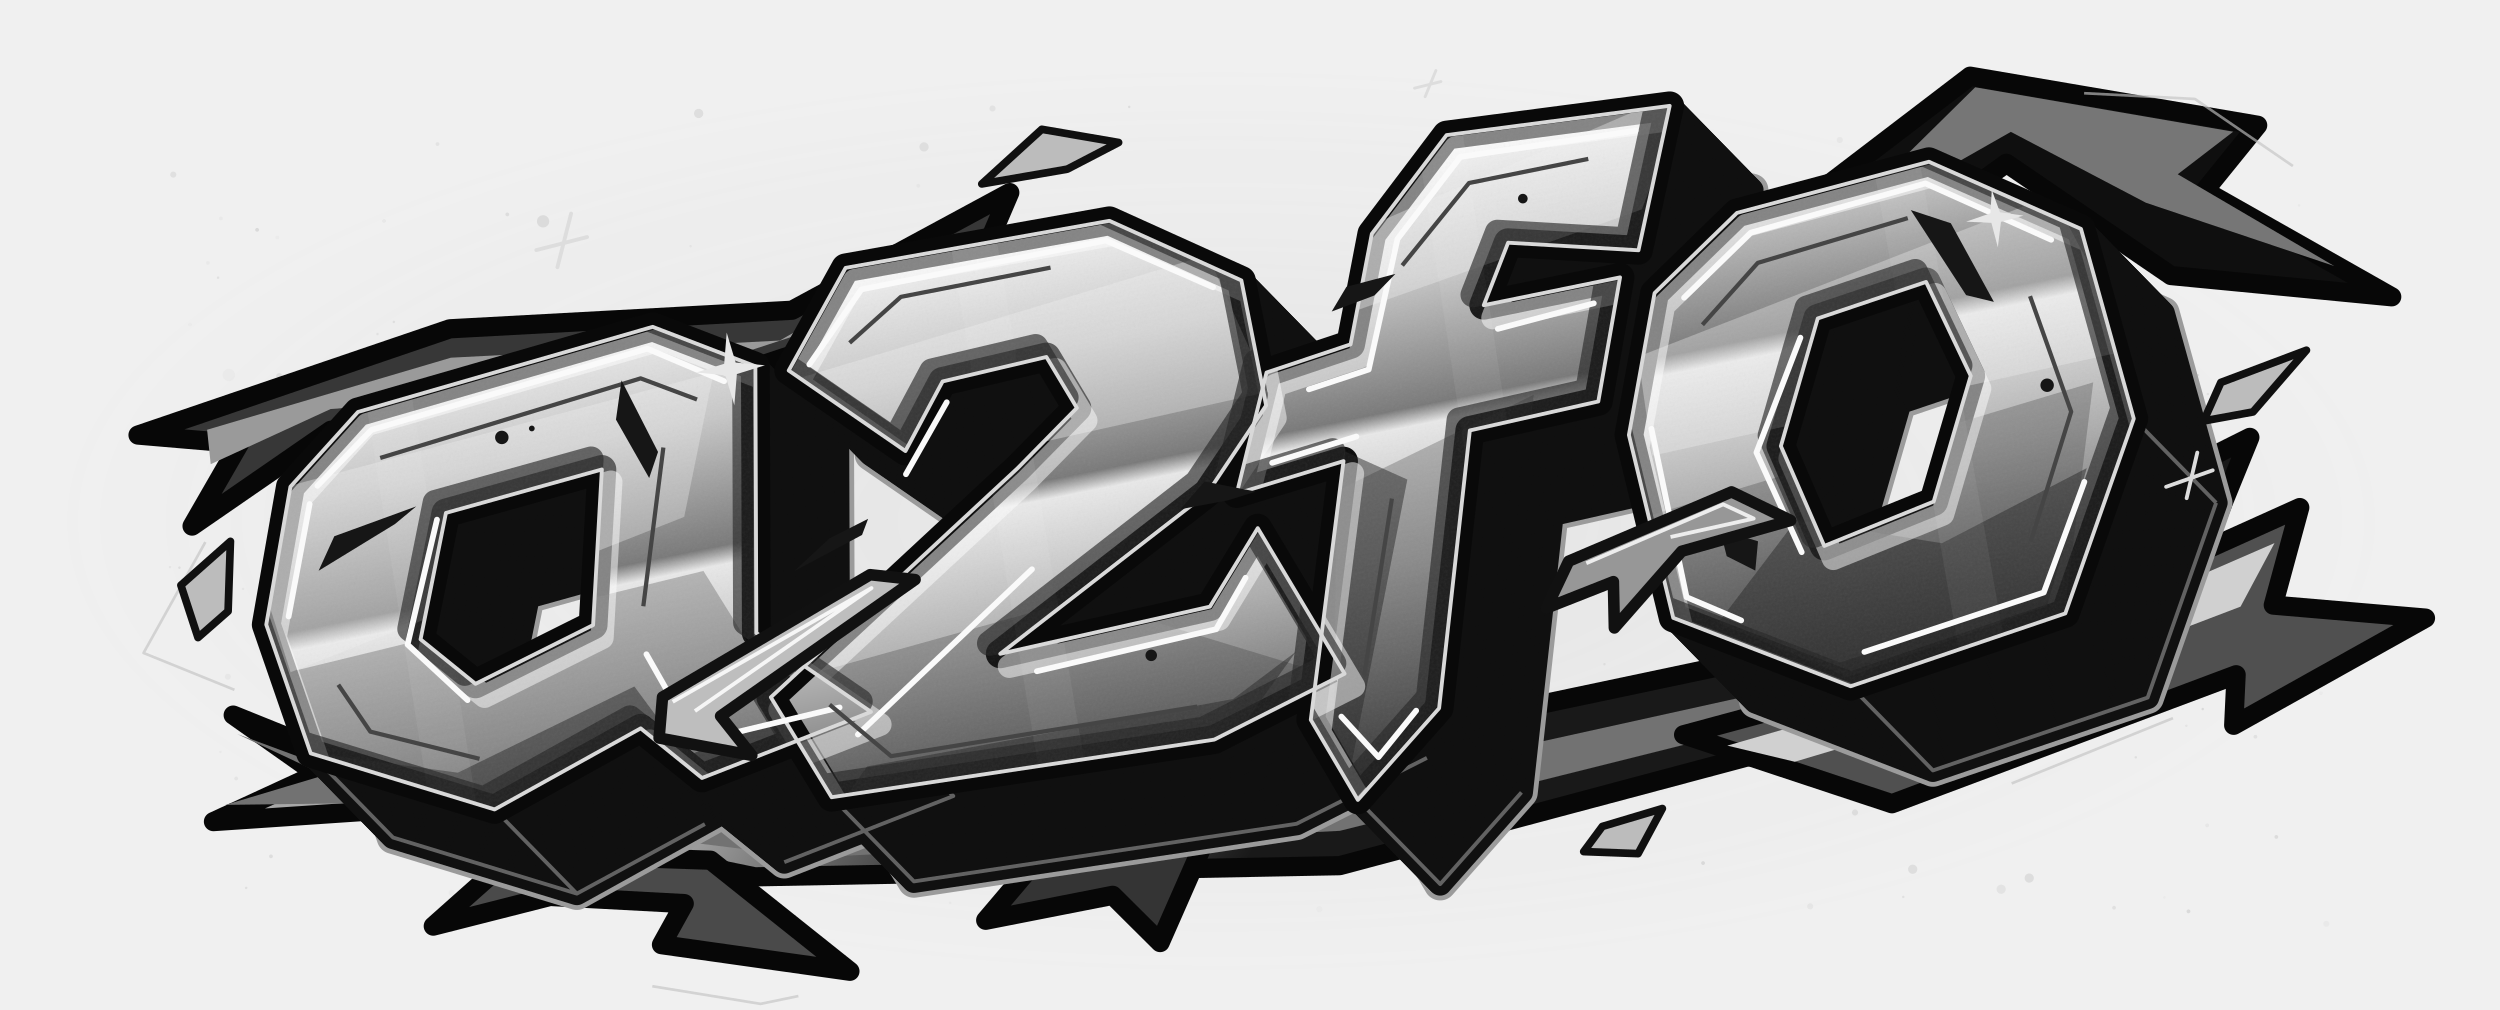
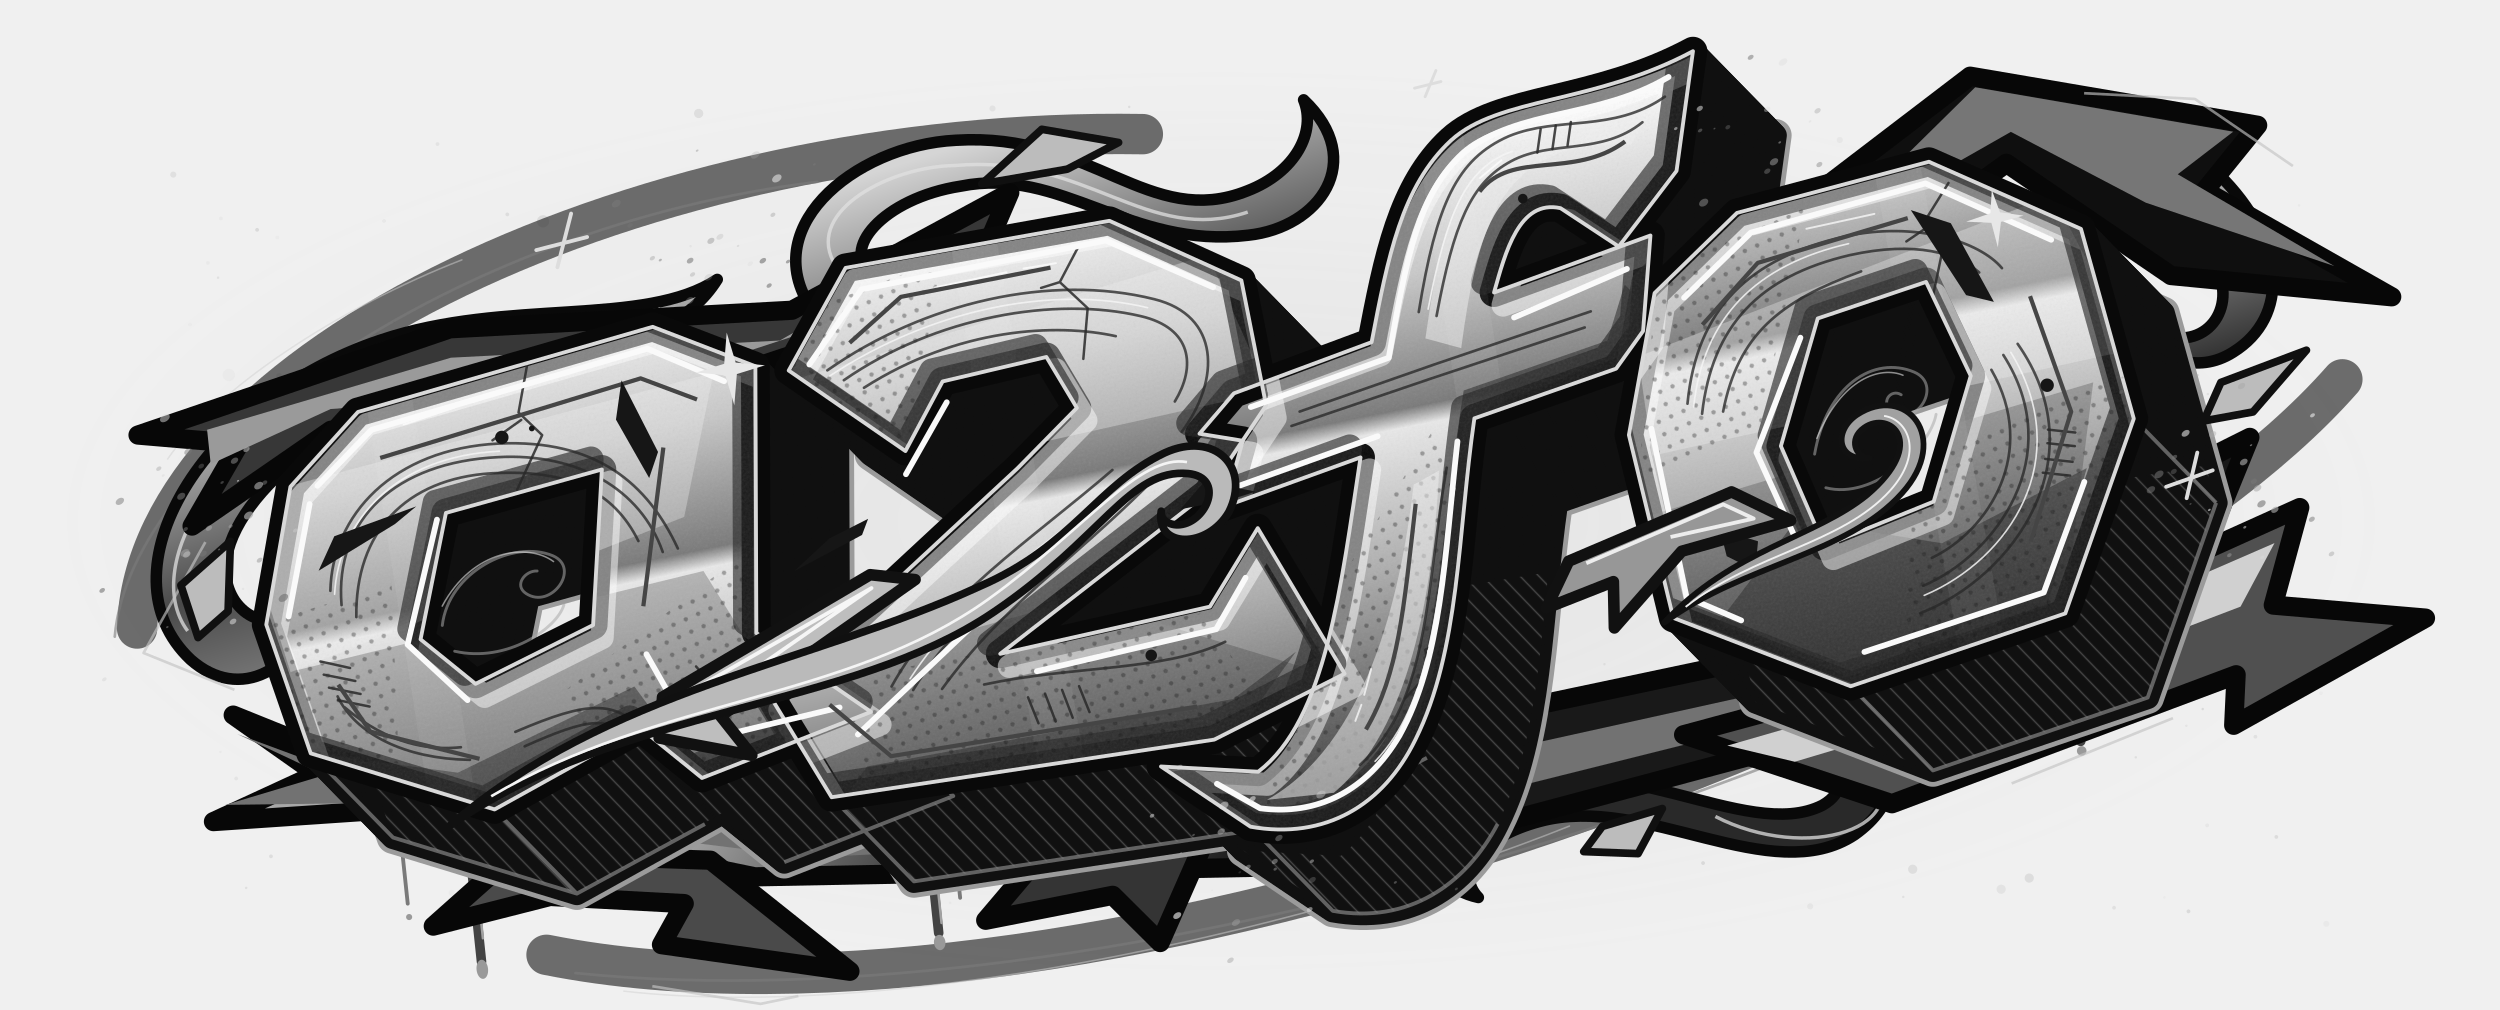
<svg xmlns="http://www.w3.org/2000/svg" viewBox="50 125 1300 525" fill="none" role="img" aria-labelledby="title description">
  <defs>
    <linearGradient id="silver" x1="650" y1="220" x2="680" y2="540" gradientUnits="userSpaceOnUse">
      <stop stop-color="#fafafa" />
      <stop offset=".22" stop-color="#c8c8c8" />
      <stop offset=".43" stop-color="#797979" />
      <stop offset=".46" stop-color="#e8e8e8" />
      <stop offset=".68" stop-color="#adadad" />
      <stop offset="1" stop-color="#414141" />
    </linearGradient>
    <linearGradient id="depth" x1="300" y1="310" x2="700" y2="590" gradientUnits="userSpaceOnUse">
      <stop stop-color="#626262" />
      <stop offset=".48" stop-color="#292929" />
      <stop offset="1" stop-color="#0f0f0f" />
    </linearGradient>
    <linearGradient id="blade" x1="440" y1="460" x2="640" y2="620" gradientUnits="userSpaceOnUse">
      <stop stop-color="#a7a7a7" />
      <stop offset=".4" stop-color="#474747" />
      <stop offset=".43" stop-color="#8b8b8b" />
      <stop offset="1" stop-color="#191919" />
    </linearGradient>
    <radialGradient id="mist">
      <stop stop-color="#999" stop-opacity=".14" />
      <stop offset="1" stop-color="#999" stop-opacity="0" />
    </radialGradient>
    <filter id="grain" x="0" y="0" width="100%" height="100%">
      <feTurbulence type="fractalNoise" baseFrequency=".75" numOctaves="3" stitchTiles="stitch" />
      <feColorMatrix type="saturate" values="0" />
    </filter>
    <path id="a" fill-rule="evenodd" clip-rule="evenodd" d="M244 291 401 263 452 289 438 427 493 474 402 499 373 470 293 504 201 465 185 396 205 326Z M284 348 264 412 290 438 354 414 367 334Z" />
    <path id="two" fill-rule="evenodd" clip-rule="evenodd" d="M469 293 504 243 643 233 708 271 714 337 679 379 563 451 674 438 703 400 740 480 669 507 468 516 442 461 582 356 616 328 603 300 548 307 525 341Z" />
-     <path id="f" fill-rule="evenodd" clip-rule="evenodd" d="M720 502 751 370 694 381 716 320 761 310 778 254 822 207 939 204 915 277 848 266 832 297 904 290 886 353 818 361 787 503 740 546Z" />
+     <path id="f" fill-rule="evenodd" clip-rule="evenodd" d="M698 329 772 310C785 267 796 231 824 210 851 190 900 199 954 177L939 238 905 274 877 251C856 244 846 271 838 291L922 270 913 319 897 337 821 355C806 414 801 474 773 518 753 550 721 565 683 554L640 518 690 526C728 503 743 434 760 369L687 387 700 354 678 348Z" />
    <path id="zero" fill-rule="evenodd" clip-rule="evenodd" d="M968 263 1070 247 1145 290 1162 391 1116 488 1001 514 913 469 900 372 921 300Z M1004 322 978 386 995 440 1054 423 1080 360 1062 309Z" />
    <g id="word">
      <use href="#a" />
      <use href="#two" />
      <use href="#f" />
      <use href="#zero" />
    </g>
    <clipPath id="faces">
      <use href="#a" />
      <use href="#two" />
      <use href="#f" />
      <use href="#zero" />
    </clipPath>
+     <clipPath id="side-faces">
+       <use href="#a" transform="translate(38 48)" />
+       <use href="#two" transform="translate(38 48)" />
+       <use href="#f" transform="translate(38 48)" />
+       <use href="#zero" transform="translate(38 48)" />
+     </clipPath>
+     <pattern id="halftone" width="7" height="7" patternUnits="userSpaceOnUse" patternTransform="rotate(-18)">
+       <circle cx="2" cy="2" r="1.15" fill="#111" />
+     </pattern>
+     <pattern id="hatching" width="7" height="7" patternUnits="userSpaceOnUse" patternTransform="rotate(-38)">
+       <path d="M3.5 0V7" stroke="#bdbdbd" stroke-width=".8" />
+     </pattern>
+     <linearGradient id="ink-ribbon" x1="300" y1="240" x2="360" y2="540" gradientUnits="userSpaceOnUse">
+       <stop stop-color="#d5d5d5" />
+       <stop offset=".35" stop-color="#4a4a4a" />
+       <stop offset=".7" stop-color="#aaa" />
+       <stop offset="1" stop-color="#292929" />
+     </linearGradient>
  </defs>
  <ellipse cx="685" cy="396" rx="607" ry="238" fill="url(#mist)" />
  <g fill="#bdbdbd">
    <circle cx="164.6" cy="516.0" r="0.65" opacity="0.13" />
    <circle cx="169.0" cy="320.0" r="3.2" opacity="0.11" />
    <circle cx="1007.0" cy="234.8" r="0.65" opacity="0.25" />
    <circle cx="274.2" cy="575.1" r="0.65" opacity="0.15" />
    <circle cx="254.8" cy="292.4" r="0.65" opacity="0.33" />
    <circle cx="413.3" cy="184.0" r="2.4" opacity="0.37" />
    <circle cx="1193.5" cy="402.1" r="1" opacity="0.34" />
    <circle cx="1149.3" cy="597.0" r="1" opacity="0.30" />
    <circle cx="1039.3" cy="498.2" r="1" opacity="0.11" />
    <circle cx="903.5" cy="263.9" r="1.6" opacity="0.16" />
    <circle cx="277.5" cy="199.9" r="1" opacity="0.25" />
    <circle cx="1256.9" cy="485.5" r="1" opacity="0.10" />
    <circle cx="703.5" cy="576.4" r="1.6" opacity="0.37" />
    <circle cx="772.7" cy="544.0" r="2.4" opacity="0.43" />
    <circle cx="178.0" cy="586.7" r="0.65" opacity="0.33" />
    <circle cx="183.7" cy="244.5" r="1" opacity="0.43" />
    <circle cx="1233.7" cy="560.2" r="1" opacity="0.39" />
    <circle cx="395.6" cy="500.6" r="0.65" opacity="0.31" />
    <circle cx="935.6" cy="573.8" r="1" opacity="0.42" />
    <circle cx="962.0" cy="518.7" r="1" opacity="0.15" />
    <circle cx="899.1" cy="196.4" r="1.6" opacity="0.34" />
    <circle cx="1202.6" cy="232.3" r="1" opacity="0.29" />
    <circle cx="1014.1" cy="227.8" r="0.65" opacity="0.19" />
    <circle cx="961.6" cy="215.8" r="1" opacity="0.42" />
    <circle cx="143.3" cy="420.2" r="0.65" opacity="0.34" />
    <circle cx="324.4" cy="545.2" r="1.6" opacity="0.22" />
    <circle cx="254.3" cy="472.7" r="1" opacity="0.44" />
    <circle cx="1210.0" cy="362.3" r="3.2" opacity="0.43" />
    <circle cx="811.7" cy="503.4" r="0.65" opacity="0.37" />
    <circle cx="416.8" cy="481.8" r="1" opacity="0.22" />
    <circle cx="294.0" cy="483.6" r="1" opacity="0.28" />
    <circle cx="705.7" cy="529.2" r="1.6" opacity="0.24" />
    <circle cx="1006.7" cy="197.8" r="1.6" opacity="0.18" />
    <circle cx="1175.5" cy="591.7" r="0.65" opacity="0.11" />
    <circle cx="1197.7" cy="554.2" r="1" opacity="0.19" />
    <circle cx="307.1" cy="541.2" r="0.65" opacity="0.24" />
    <circle cx="1160.6" cy="518.8" r="0.65" opacity="0.33" />
    <circle cx="517.7" cy="577.3" r="1" opacity="0.39" />
    <circle cx="280.2" cy="471.4" r="1" opacity="0.32" />
    <circle cx="960.6" cy="508.3" r="0.65" opacity="0.40" />
    <circle cx="148.8" cy="293.8" r="1" opacity="0.10" />
    <circle cx="1057.6" cy="252.1" r="1" opacity="0.17" />
    <circle cx="527.5" cy="221.6" r="1" opacity="0.13" />
    <circle cx="294.8" cy="534.0" r="1" opacity="0.16" />
    <circle cx="825.8" cy="502.0" r="1.6" opacity="0.25" />
    <circle cx="190.9" cy="570.3" r="1" opacity="0.36" />
    <circle cx="254.7" cy="544.8" r="1.6" opacity="0.28" />
    <circle cx="409.1" cy="253.0" r="0.65" opacity="0.19" />
    <circle cx="1186.9" cy="502.4" r="0.65" opacity="0.23" />
    <circle cx="1065.5" cy="471.8" r="1.6" opacity="0.24" />
    <circle cx="759.0" cy="543.0" r="0.65" opacity="0.37" />
    <circle cx="928.1" cy="222.3" r="1" opacity="0.24" />
    <circle cx="1210.1" cy="373.9" r="0.65" opacity="0.41" />
    <circle cx="1259.7" cy="605.4" r="1.6" opacity="0.14" />
    <circle cx="1142.4" cy="472.1" r="1.6" opacity="0.40" />
    <circle cx="543.2" cy="561.5" r="1.6" opacity="0.21" />
    <circle cx="250.4" cy="381.1" r="1.6" opacity="0.21" />
    <circle cx="138.4" cy="419.9" r="0.65" opacity="0.21" />
    <circle cx="237.6" cy="363.8" r="1" opacity="0.25" />
    <circle cx="897.0" cy="510.7" r="1.6" opacity="0.36" />
    <circle cx="310.4" cy="567.6" r="0.65" opacity="0.10" />
    <circle cx="224.3" cy="395.9" r="0.65" opacity="0.16" />
    <circle cx="176.4" cy="431.2" r="0.65" opacity="0.19" />
    <circle cx="828.6" cy="212.0" r="1" opacity="0.37" />
    <circle cx="544.1" cy="594.5" r="0.65" opacity="0.13" />
    <circle cx="310.3" cy="535.5" r="1" opacity="0.21" />
    <circle cx="415.3" cy="600.5" r="0.65" opacity="0.39" />
    <circle cx="393.5" cy="480.4" r="1.6" opacity="0.22" />
    <circle cx="671.0" cy="528.9" r="0.65" opacity="0.17" />
    <circle cx="566.1" cy="181.4" r="1.6" opacity="0.25" />
    <circle cx="880.8" cy="514.2" r="0.65" opacity="0.28" />
    <circle cx="1192.9" cy="320.1" r="0.65" opacity="0.35" />
    <circle cx="1222.8" cy="508.1" r="1" opacity="0.29" />
    <circle cx="1162.9" cy="469.7" r="1.6" opacity="0.34" />
    <circle cx="185.4" cy="536.6" r="0.65" opacity="0.42" />
    <circle cx="164.9" cy="238.6" r="1" opacity="0.14" />
    <circle cx="1090.6" cy="587.4" r="2.4" opacity="0.25" />
    <circle cx="524.2" cy="260.9" r="1.6" opacity="0.14" />
    <circle cx="569.8" cy="547.5" r="1" opacity="0.27" />
    <circle cx="991.3" cy="596.3" r="1.6" opacity="0.20" />
    <circle cx="672.6" cy="478.4" r="2.4" opacity="0.41" />
    <circle cx="1183.3" cy="326.5" r="1.6" opacity="0.25" />
    <circle cx="742.9" cy="500.5" r="1" opacity="0.16" />
    <circle cx="1033.5" cy="191.1" r="1" opacity="0.35" />
    <circle cx="332.4" cy="240.1" r="3.2" opacity="0.39" />
    <circle cx="140.1" cy="215.8" r="1.6" opacity="0.32" />
    <circle cx="884.3" cy="470.4" r="0.65" opacity="0.29" />
    <circle cx="399.2" cy="583.6" r="1" opacity="0.15" />
    <circle cx="1198.1" cy="329.9" r="0.65" opacity="0.29" />
    <circle cx="1105.2" cy="581.6" r="2.4" opacity="0.36" />
    <circle cx="551.1" cy="250.1" r="1.6" opacity="0.13" />
    <circle cx="158.1" cy="261.7" r="1" opacity="0.13" />
    <circle cx="1206.5" cy="207.5" r="0.65" opacity="0.28" />
    <circle cx="1180.8" cy="322.8" r="1" opacity="0.38" />
    <circle cx="637.2" cy="180.6" r="0.65" opacity="0.36" />
    <circle cx="195.2" cy="320.6" r="1.6" opacity="0.33" />
    <circle cx="224.2" cy="471.5" r="1" opacity="0.21" />
    <circle cx="955.2" cy="224.7" r="1.6" opacity="0.16" />
    <circle cx="391.1" cy="504.5" r="0.65" opacity="0.39" />
    <circle cx="1013.4" cy="211.0" r="2.4" opacity="0.37" />
    <circle cx="1188.0" cy="598.9" r="1" opacity="0.44" />
    <circle cx="912.8" cy="547.9" r="0.65" opacity="0.39" />
    <circle cx="939.9" cy="228.0" r="1.6" opacity="0.36" />
    <circle cx="1107.0" cy="243.3" r="1.6" opacity="0.37" />
    <circle cx="339.9" cy="477.7" r="1.6" opacity="0.29" />
    <circle cx="162.8" cy="417.0" r="0.65" opacity="0.37" />
    <circle cx="686.3" cy="484.1" r="1" opacity="0.27" />
    <circle cx="941.6" cy="522.0" r="1" opacity="0.24" />
    <circle cx="1168.3" cy="309.9" r="1" opacity="0.42" />
    <circle cx="1133.2" cy="361.9" r="1.6" opacity="0.18" />
    <circle cx="983.9" cy="236.9" r="0.65" opacity="0.41" />
    <circle cx="190.3" cy="394.9" r="0.65" opacity="0.19" />
    <circle cx="1044.6" cy="577.0" r="2.4" opacity="0.35" />
    <circle cx="831.1" cy="201.2" r="1" opacity="0.40" />
    <circle cx="249.7" cy="239.9" r="1" opacity="0.17" />
    <circle cx="284.9" cy="589.3" r="1.6" opacity="0.12" />
    <circle cx="1130.8" cy="377.6" r="0.65" opacity="0.21" />
    <circle cx="313.8" cy="236.5" r="1" opacity="0.36" />
    <circle cx="1203.1" cy="263.7" r="1" opacity="0.27" />
    <circle cx="646.6" cy="248.0" r="0.65" opacity="0.40" />
    <circle cx="736.1" cy="597.8" r="1.6" opacity="0.10" />
    <circle cx="1014.6" cy="547.5" r="1.6" opacity="0.35" />
    <circle cx="194.2" cy="248.5" r="1" opacity="0.11" />
    <circle cx="601.5" cy="529.2" r="1" opacity="0.38" />
    <circle cx="1060.6" cy="497.1" r="1" opacity="0.18" />
    <circle cx="168.5" cy="476.9" r="1.6" opacity="0.15" />
    <circle cx="163.4" cy="269.4" r="0.65" opacity="0.32" />
    <circle cx="246.3" cy="298.7" r="0.65" opacity="0.27" />
    <circle cx="181.3" cy="505.1" r="1.6" opacity="0.31" />
    <circle cx="1195.4" cy="493.7" r="0.65" opacity="0.44" />
    <circle cx="1245.5" cy="231.8" r="0.65" opacity="0.14" />
    <circle cx="172.8" cy="529.8" r="1" opacity="0.23" />
    <circle cx="506.7" cy="579.0" r="1" opacity="0.22" />
    <circle cx="589.4" cy="242.0" r="1" opacity="0.14" />
    <circle cx="786.2" cy="526.3" r="0.65" opacity="0.10" />
    <circle cx="336.9" cy="539.3" r="1.6" opacity="0.33" />
    <circle cx="1039.7" cy="591.4" r="0.65" opacity="0.30" />
    <circle cx="766.9" cy="497.2" r="1" opacity="0.32" />
    <circle cx="376.9" cy="478.1" r="1" opacity="0.13" />
    <circle cx="825.8" cy="198.9" r="1" opacity="0.38" />
    <circle cx="1160.2" cy="401.0" r="1.6" opacity="0.31" />
    <circle cx="530.5" cy="201.4" r="2.4" opacity="0.32" />
  </g>
  <g transform="rotate(-6 700 390)" stroke-linejoin="round">
+     <g stroke-linecap="round">
+       <path d="M118 391C137 252 410 159 665 190M312 582C585 667 1113 529 1272 382" stroke="#252525" stroke-width="21" opacity=".65" />
+       <path d="M106 394C124 300 303 200 494 197M326 593C602 651 1021 558 1180 463" stroke="#7b7b7b" stroke-width="1.4" opacity=".6" />
+       <path d="M143 305C172 271 240 236 306 218M350 605C495 637 718 608 848 571" stroke="#d0d0d0" stroke-width=".8" opacity=".5" />
+       <path d="M278 503V582M290 534V556M516 523V592M1117 474V555" stroke="#434343" stroke-width="5" />
+       <path d="M280 534V570M518 551V587M1119 519V549" stroke="#a1a1a1" stroke-width="1.3" />
+       <path d="M243 508V548M529 552V575M1131 508V533" stroke="#7a7a7a" stroke-width="2" />
+     </g>
+     <g fill="#999">
+       <ellipse cx="278" cy="586" rx="3" ry="5" />
+       <ellipse cx="516" cy="597" rx="3" ry="4" />
+       <circle cx="1117" cy="560" r="2.5" />
+       <circle cx="243" cy="555" r="1.6" />
+     </g>
+     <g fill="url(#ink-ribbon)" stroke="#090909" stroke-width="6">
+       <path d="M144 410C101 360 164 276 260 255 327 240 397 263 437 242 405 283 338 266 276 283 205 302 153 349 170 382 180 400 201 396 214 385 199 422 167 435 144 410Z" />
+       <path d="M487 267C456 219 515 180 568 183 639 186 663 240 716 225 742 218 755 198 750 181 780 216 751 248 714 248 652 249 621 202 568 207 527 209 501 234 518 248Z" />
+       <path d="M1049 253C1076 205 1173 213 1219 269 1251 308 1248 347 1217 362 1197 372 1177 361 1174 345 1199 363 1220 343 1214 321 1203 275 1119 220 1082 256Z" />
+       <path d="M925 499C1011 509 1043 564 995 591 949 615 889 558 833 567 801 572 786 589 797 603 767 593 777 563 812 551 875 528 938 590 980 574 1005 563 978 536 941 539Z" />
+     </g>
+     <g stroke="#e0e0e0" stroke-width="1.8" opacity=".75">
+       <path d="M144 395C122 358 174 289 259 271 329 255 365 274 406 254M498 239C487 211 533 193 566 196 635 197 661 248 715 236M1082 235C1142 219 1211 277 1226 319M1007 552C1030 592 968 603 924 574" />
+     </g>
    <g stroke="#070707" stroke-width="10">
      <path d="M129 291 296 253 474 262 593 213 564 265 394 302 229 299 152 341 181 301Z" fill="#373737" />
      <path d="m165 292 130-24 171 9 91-40-30 27-135 29-162-5-65 22Z" fill="#9a9a9a" stroke="none" />
      <path d="m991 269 105-64 146 41-31 31 91 65-113-23-79-67-87 50Z" fill="url(#depth)" />
      <path d="m1098 211 131 37-31 19 76 56-94-43-66-44-105 46Z" fill="#767676" stroke="none" />
      <path d="m163 441 81 43 203 38 253-1 299-31 222-83-30 56-127 63-337 53-303-26-170-54-107-4 56-19Z" fill="url(#blade)" />
      <path d="m164 451 85 42 211 42 270 3 336-38 116-57-99 68-354 50-275-15-224-52-76-7 53-10Z" fill="#727272" stroke="none" />
      <path d="m301 528 101 14 66 65-96-24 14-20-69-11-62 9Z" fill="#4a4a4a" />
      <path d="m912 530 149-24 182-60-19 49 78 15-105 45 4-26-185 48Z" fill="#505050" />
      <path d="m934 538 129-23 165-52-21 31-143 38-96 18Z" fill="#d0d0d0" stroke="none" />
      <path d="m585 546 73 14-28 49-22-27-67 6Z" fill="#343434" />
    </g>
    <g stroke="#c3c3c3" stroke-width="1.4" opacity=".65">
      <path d="m158 350-38 54 45 24M1154 220l57 9 47 40M365 604l55 15 20-2M1079 573l87-25" />
    </g>
    <use href="#word" transform="translate(38 48)" fill="#0c0c0c" stroke="#9b9b9b" stroke-width="17" />
    <use href="#word" transform="translate(38.0 48)" fill="url(#depth)" stroke="#101010" stroke-width="12" />
    <use href="#word" transform="translate(37.21 47)" fill="url(#depth)" stroke="#101010" stroke-width="12" />
    <use href="#word" transform="translate(36.42 46)" fill="url(#depth)" stroke="#101010" stroke-width="12" />
    <use href="#word" transform="translate(35.62 45)" fill="url(#depth)" stroke="#101010" stroke-width="12" />
    <use href="#word" transform="translate(34.83 44)" fill="url(#depth)" stroke="#101010" stroke-width="12" />
    <use href="#word" transform="translate(34.04 43)" fill="url(#depth)" stroke="#101010" stroke-width="12" />
    <use href="#word" transform="translate(33.25 42)" fill="url(#depth)" stroke="#101010" stroke-width="12" />
    <use href="#word" transform="translate(32.46 41)" fill="url(#depth)" stroke="#101010" stroke-width="12" />
    <use href="#word" transform="translate(31.67 40)" fill="url(#depth)" stroke="#101010" stroke-width="12" />
    <use href="#word" transform="translate(30.88 39)" fill="url(#depth)" stroke="#101010" stroke-width="12" />
    <use href="#word" transform="translate(30.08 38)" fill="url(#depth)" stroke="#101010" stroke-width="12" />
    <use href="#word" transform="translate(29.29 37)" fill="url(#depth)" stroke="#101010" stroke-width="12" />
    <use href="#word" transform="translate(28.5 36)" fill="url(#depth)" stroke="#101010" stroke-width="12" />
    <use href="#word" transform="translate(27.71 35)" fill="url(#depth)" stroke="#101010" stroke-width="12" />
    <use href="#word" transform="translate(26.92 34)" fill="url(#depth)" stroke="#101010" stroke-width="12" />
    <use href="#word" transform="translate(26.12 33)" fill="url(#depth)" stroke="#101010" stroke-width="12" />
    <use href="#word" transform="translate(25.33 32)" fill="url(#depth)" stroke="#101010" stroke-width="12" />
    <use href="#word" transform="translate(24.54 31)" fill="url(#depth)" stroke="#101010" stroke-width="12" />
    <use href="#word" transform="translate(23.75 30)" fill="url(#depth)" stroke="#101010" stroke-width="12" />
    <use href="#word" transform="translate(22.96 29)" fill="url(#depth)" stroke="#101010" stroke-width="12" />
    <use href="#word" transform="translate(22.17 28)" fill="url(#depth)" stroke="#101010" stroke-width="12" />
    <use href="#word" transform="translate(21.38 27)" fill="url(#depth)" stroke="#101010" stroke-width="12" />
    <use href="#word" transform="translate(20.58 26)" fill="url(#depth)" stroke="#101010" stroke-width="12" />
    <use href="#word" transform="translate(19.79 25)" fill="url(#depth)" stroke="#101010" stroke-width="12" />
    <use href="#word" transform="translate(19.0 24)" fill="url(#depth)" stroke="#101010" stroke-width="12" />
    <use href="#word" transform="translate(18.21 23)" fill="url(#depth)" stroke="#101010" stroke-width="12" />
    <use href="#word" transform="translate(17.42 22)" fill="url(#depth)" stroke="#101010" stroke-width="12" />
    <use href="#word" transform="translate(16.62 21)" fill="url(#depth)" stroke="#101010" stroke-width="12" />
    <use href="#word" transform="translate(15.83 20)" fill="url(#depth)" stroke="#101010" stroke-width="12" />
    <use href="#word" transform="translate(15.04 19)" fill="url(#depth)" stroke="#101010" stroke-width="12" />
    <use href="#word" transform="translate(14.25 18)" fill="url(#depth)" stroke="#101010" stroke-width="12" />
    <use href="#word" transform="translate(13.46 17)" fill="url(#depth)" stroke="#101010" stroke-width="12" />
    <use href="#word" transform="translate(12.67 16)" fill="url(#depth)" stroke="#101010" stroke-width="12" />
    <use href="#word" transform="translate(11.88 15)" fill="url(#depth)" stroke="#101010" stroke-width="12" />
    <use href="#word" transform="translate(11.08 14)" fill="url(#depth)" stroke="#101010" stroke-width="12" />
    <use href="#word" transform="translate(10.29 13)" fill="url(#depth)" stroke="#101010" stroke-width="12" />
    <use href="#word" transform="translate(9.5 12)" fill="url(#depth)" stroke="#101010" stroke-width="12" />
    <use href="#word" transform="translate(8.71 11)" fill="url(#depth)" stroke="#101010" stroke-width="12" />
    <use href="#word" transform="translate(7.92 10)" fill="url(#depth)" stroke="#101010" stroke-width="12" />
    <use href="#word" transform="translate(7.12 9)" fill="url(#depth)" stroke="#101010" stroke-width="12" />
    <use href="#word" transform="translate(6.33 8)" fill="url(#depth)" stroke="#101010" stroke-width="12" />
    <use href="#word" transform="translate(5.54 7)" fill="url(#depth)" stroke="#101010" stroke-width="12" />
    <use href="#word" transform="translate(4.75 6)" fill="url(#depth)" stroke="#101010" stroke-width="12" />
    <use href="#word" transform="translate(3.96 5)" fill="url(#depth)" stroke="#101010" stroke-width="12" />
    <use href="#word" transform="translate(3.17 4)" fill="url(#depth)" stroke="#101010" stroke-width="12" />
    <use href="#word" transform="translate(2.38 3)" fill="url(#depth)" stroke="#101010" stroke-width="12" />
    <use href="#word" transform="translate(1.58 2)" fill="url(#depth)" stroke="#101010" stroke-width="12" />
    <use href="#word" transform="translate(0.79 1)" fill="url(#depth)" stroke="#101010" stroke-width="12" />
+     <g clip-path="url(#side-faces)">
+       <path d="M192 438 515 494 790 442 1217 418V622H192Z" fill="url(#hatching)" opacity=".3" />
+     </g>
    <g stroke="#858585" stroke-width="2" opacity=".7">
-       <path d="m201 465 38 48 92 39M293 504l38 48 70-29M493 474l38 48-91 25M468 516l38 48 201-9 71-27M740 546l38 48 47-43M1001 514l38 48 115-26 46-97M1162 391l38 48" />
+       <path d="m201 465 38 48 92 39M293 504l38 48 70-29M493 474l38 48-91 25M468 516l38 48 201-9 71-27M683 554l38 48C759 613 791 596 811 566M1001 514l38 48 115-26 46-97M1162 391l38 48" />
    </g>
    <use href="#word" fill="url(#silver)" stroke="#090909" stroke-width="15" />
    <g clip-path="url(#faces)">
-       <path d="m176 330 254-40-23 73-212 59Zm285-30 231-44 24 74-260 30Zm293-43 195-61-30 60-154 37Zm155 75 223-61 34 84-255 29Z" fill="#f0f0f0" opacity=".35" />
-       <path d="m178 424 236-32 47 97-117 42-146-43Zm251 33 178-30 111 47-19 46-247 19Zm317-72 107-39-40 178-88 37Zm159 30 238-45-30 129-182 32Z" fill="#292929" opacity=".27" />
-       <path d="m202 465 74 18 96-35 30 51-109 22Zm286 37 193-15 35-21-42 47-210 17Zm264-137 31 18-48 156-23-18Zm230 60 74 20 79-31-28 69-107 26-64-35Z" fill="#252525" opacity=".5" />
+       <path d="M176 330l254-40-23 73-212 59ZM461 300l231-44 24 74-260 30ZM909 332l223-61 34 84-255 29Z" fill="#f0f0f0" opacity=".35" />
+       <path d="M178 424l236-32 47 97-117 42-146-43ZM429 457l178-30 111 47-19 46-247 19ZM905 415l238-45-30 129-182 32Z" fill="#292929" opacity=".27" />
+       <path d="M202 465l74 18 96-35 30 51-109 22ZM488 502l193-15 35-21-42 47-210 17ZM982 425l74 20 79-31-28 69-107 26-64-35Z" fill="#252525" opacity=".5" />
      <path d="m260 273 13 250m298-296 19 308m228-337 17 356m217-324 21 299" stroke="#fff" stroke-width="24" opacity=".06" />
      <use href="#word" transform="translate(4 7)" stroke="#fff" stroke-opacity=".5" stroke-width="12" />
      <use href="#word" transform="translate(-5 -6)" stroke="#252525" stroke-opacity=".65" stroke-width="13" />
-       <rect x="170" y="190" width="1030" height="380" filter="url(#grain)" opacity=".065" />
+       <path d="M184 395 252 382 246 475 186 466ZM335 447 433 387 451 495 348 515ZM459 269 554 244 526 342 462 346ZM497 454 669 441 700 496 478 525ZM736 440 798 360 824 453 778 548 683 566ZM924 288 1004 264 968 376 902 397ZM1047 403 1165 361 1142 482 1026 519Z" fill="url(#halftone)" opacity=".34" />
+       <path d="M800 311C813 260 825 220 865 215L934 197 917 222C851 212 834 252 818 318ZM800 380C790 443 771 512 728 541L693 541C747 518 773 444 786 386Z" fill="#eee" opacity=".55" />
+       <path d="M817 340 894 322 906 294 913 303 899 331 829 350 785 487 766 520C792 461 800 402 817 340Z" fill="#242424" opacity=".55" />
+       <rect x="170" y="170" width="1030" height="410" filter="url(#grain)" opacity=".10" />
+     </g>
+     <g clip-path="url(#faces)" stroke-linecap="round">
+       <g stroke="#282828" stroke-width="1.4" opacity=".78">
+         <path d="M220 382C225 343 260 312 315 315 366 318 390 344 402 379M225 390C226 345 261 319 314 322 355 324 386 346 394 380M232 397C236 353 265 328 310 330 350 332 372 346 382 373" />
+         <path d="M218 437C225 457 249 473 283 477M221 443C242 465 263 470 279 470M308 465C347 453 364 452 378 478M312 473C346 462 360 460 369 480" />
+         <path d="M489 295C543 265 610 257 662 276 695 288 692 321 669 346M497 301C548 273 611 269 654 284 680 293 680 313 667 330M507 306C559 280 610 283 640 293" />
+         <path d="M505 462C535 419 585 394 631 362M516 465C546 425 595 401 640 365M531 466C565 428 606 406 647 373M553 466C600 461 647 469 680 457" />
+         <path d="M798 297C813 242 826 220 854 211 881 203 908 215 937 199M807 300C821 253 832 233 854 224 876 215 901 226 924 211M812 379C796 438 794 500 745 540M804 379C787 438 783 499 743 528M731 342 803 325 887 306M726 349 801 332 883 314" />
+         <path d="M932 359C942 310 972 287 1023 281 1060 277 1092 291 1102 306M939 365C949 320 976 297 1024 291 1059 287 1080 296 1090 307M950 365C962 326 985 311 1029 300M1106 346C1141 409 1092 466 1041 480M1098 351C1126 407 1083 454 1044 466M1091 358C1111 403 1081 441 1050 452" />
+       </g>
+       <g stroke="#f5f5f5" stroke-width=".85" opacity=".85">
+         <path d="M222 384C228 346 261 316 315 319M490 298C546 269 610 263 658 280M515 459C549 417 596 396 635 369M803 296C818 247 830 225 855 219M807 390C790 453 783 500 751 527M935 361C945 315 975 291 1024 285M1102 350C1130 409 1090 457 1044 471" />
+       </g>
+       <g stroke="#292929" stroke-width="1.3" opacity=".85">
+         <path d="m334 276-7 24 11 13-16 27m6-36-16 9M626 244l-12 18 13 15-5 26m-8-41-10 2M1079 259l-14 18 9 11-9 28m2-36-13 7M405 441l9 13-3 21M798 466l-15 6 1 12-14 12" />
+         <path d="m211 418 15 5m-14 2 16 5m-14 2 16 5m-12 2 16 5M575 475l4 14m5-15 4 15m5-16 4 15m5-16 4 14M871 209l-3 12m11-13-3 12m11-13-3 12M1131 395l-14-3m13 10-14-3m12 11-14-3m12 10-14-3" />
+       </g>
+       <g stroke="#fff" stroke-width="1" opacity=".72">
+         <path d="m267 300 27-6m10-2 8-2M549 258l38-4m9-1 17-1M837 231l12-8M1003 275l36-4M754 479l-5 13m-2 5-4 8" />
+       </g>
    </g>
    <use href="#word" stroke="#d9d9d9" stroke-width="2" />
    <g stroke="#fafafa" stroke-width="3" stroke-linecap="round">
      <path d="m219 327 31-26 147-27 38 21M197 393l17-57M279 351l-22 63 28 32M380 432l21 48 76-10" />
      <path d="m480 291 31-36 129-12 53 30M549 318l-25 35M485 485l99-76M581 462l95-12 18-25" />
-       <path d="m737 331 32-7 22-66 37-39 92-4M714 367l45-9M838 310l51-8M736 502l17 23 22-22" />
+       <path d="M706 337 780 319C795 267 804 236 830 217 861 197 901 207 940 189M696 377l74-18M847 305l61-19M811 366C798 425 791 478 765 515 745 542 718 552 689 545L668 530" />
      <path d="m936 304 38-30 93-16 62 36M912 370l9 89 27 15M994 331l-29 57 18 54M1010 497l96-21 27-55" />
    </g>
    <g stroke="#454545" stroke-width="2.2">
-       <path d="m253 316 139-27 28 14M219 431l14 26 55 20M400 326l-19 81M502 282l29-21 79-7M472 468l29 30 161-9M792 272l39-39 63-6M774 392l-24 90M944 319l32-29 80-15M1115 322l15 62-28 65" />
+       <path d="m253 316 139-27 28 14M219 431l14 26 55 20M400 326l-19 81M502 282l29-21 79-7M472 468l29 30 161-9M836 238C855 218 885 237 914 220M786 396C774 450 768 483 748 510M944 319l32-29 80-15M1115 322l15 62-28 65" />
+     </g>
+     <g stroke-linecap="round" stroke-linejoin="round">
+       <path d="M276 406C282 379 317 365 337 376 351 384 333 404 321 394 315 389 322 382 328 383M281 420C307 429 335 414 340 402M995 392C1005 357 1031 344 1051 355 1065 363 1050 383 1038 375 1031 369 1038 362 1043 366M999 410C1023 419 1055 395 1060 378" stroke="#aaa" stroke-width="1.5" opacity=".55" />
+       <path d="M277 396C296 368 325 368 337 379M997 384C1013 354 1034 350 1045 356" stroke="#e2e2e2" stroke-width=".8" opacity=".6" />
    </g>
    <g fill="#161616">
-       <path d="m225 354 44-11-12 8-42 20Zm157-65 15 39-6 13-14-32Zm99 93 21-8-4 8-37 15Zm183 4 14-13 26 8-15 3Zm89-94 9-12 26-4-12 10Zm305-21 20 9 18 43-14-5Zm-116 155 19 8-3 15-14-9Z" />
+       <path d="M225 354l44-11-12 8-42 20ZM382 289l15 39-6 13-14-32ZM481 382l21-8-4 8-37 15ZM664 386l14-13 26 8-15 3ZM1058 271l20 9 18 43-14-5ZM942 426l19 8-3 15-14-9Z" />
      <circle cx="317" cy="312" r="3.5" />
      <circle cx="333" cy="309" r="1.5" />
      <circle cx="641" cy="460" r="3" />
      <circle cx="858" cy="244" r="2.5" />
      <circle cx="1119" cy="369" r="3.5" />
    </g>
    <path d="m386 455 114-52 23 5-108 60 14 22-47-14Z" fill="#bebebe" stroke="#111" stroke-width="6" />
    <path d="m391 458 109-48-98 54" stroke="#f6f6f6" stroke-width="2" />
    <path d="m862 434 88-27 29 18-58 10-39 36 2-24-36 10Z" fill="#979797" stroke="#111" stroke-width="6" />
    <path d="m871 436 74-23 15 9-44 5" stroke="#ededed" stroke-width="2" />
+     <path d="M269 510C365 457 482 472 562 429 622 397 640 362 670 368 689 372 677 394 663 394 657 394 653 390 654 386 649 405 676 408 689 390 703 368 686 347 659 356 622 369 607 399 556 415 464 446 358 448 269 510Z" fill="#bababa" stroke="#101010" stroke-width="4" />
+     <path d="M292 497C384 455 481 467 560 422 614 391 646 355 670 362" stroke="#f5f5f5" stroke-width="1.4" />
+     <path d="M908 471C947 437 991 435 1020 416 1055 392 1036 373 1022 381 1013 386 1016 396 1023 397 1006 397 1006 381 1019 374 1046 360 1067 391 1038 417 1006 446 952 445 908 471Z" fill="#a1a1a1" stroke="#111" stroke-width="3" />
+     <path d="M920 464C958 440 1004 440 1032 415 1052 397 1045 379 1033 376" stroke="#f0f0f0" stroke-width="1" />
    <g fill="#bcbcbc" stroke="#101010" stroke-width="4">
      <path d="m143 371 28-20-5 36-17 12Z" />
      <path d="m1209 377 46-12-31 29-26 2Z" />
      <path d="m579 207 34-25 39 11-28 11Z" />
      <path d="m865 573 32-6-15 22-28-4Z" />
    </g>
    <g stroke="#ddd" stroke-linecap="round">
      <path d="m355 227 10-27m-20 17 27-4M1185 435l8-23m-18 16 25-6" stroke-width="2" />
      <path d="m813 186 7-13m-12 8 14-2" stroke-width="1.5" />
    </g>
+     <g>
+       <ellipse cx="185.1" cy="362.3" rx="1.7" ry="1.1" transform="rotate(-28 185.1 362.3)" fill="#aaa" opacity="0.65" />
+       <ellipse cx="191.9" cy="322.5" rx="1.5" ry="1.0" transform="rotate(-28 191.9 322.5)" fill="#777" opacity="0.50" />
+       <ellipse cx="154.0" cy="302.3" rx="2.2" ry="1.5" transform="rotate(-28 154.0 302.3)" fill="#777" opacity="0.45" />
+       <ellipse cx="171.9" cy="343.2" rx="1.2" ry="0.8" transform="rotate(-28 171.9 343.2)" fill="#aaa" opacity="0.45" />
+       <ellipse cx="177.5" cy="309.5" rx="2.1" ry="1.4" transform="rotate(-28 177.5 309.5)" fill="#aaa" opacity="0.43" />
+       <ellipse cx="98.3" cy="415.5" rx="1.3" ry="0.9" transform="rotate(-28 98.3 415.5)" fill="#ddd" opacity="0.70" />
+       <ellipse cx="148.5" cy="342.2" rx="1.3" ry="0.9" transform="rotate(-28 148.5 342.2)" fill="#777" opacity="0.49" />
+       <ellipse cx="156.3" cy="355.9" rx="2.0" ry="1.3" transform="rotate(-28 156.3 355.9)" fill="#777" opacity="0.51" />
+       <ellipse cx="205.1" cy="348.9" rx="1.3" ry="0.9" transform="rotate(-28 205.1 348.9)" fill="#ddd" opacity="0.29" />
+       <ellipse cx="188.6" cy="323.7" rx="2.5" ry="1.7" transform="rotate(-28 188.6 323.7)" fill="#ddd" opacity="0.48" />
+       <ellipse cx="160.0" cy="310.5" rx="1.6" ry="1.1" transform="rotate(-28 160.0 310.5)" fill="#777" opacity="0.37" />
+       <ellipse cx="102.0" cy="369.4" rx="1.6" ry="1.1" transform="rotate(-28 102.0 369.4)" fill="#777" opacity="0.61" />
+       <ellipse cx="116.0" cy="324.3" rx="2.4" ry="1.6" transform="rotate(-28 116.0 324.3)" fill="#777" opacity="0.49" />
+       <ellipse cx="137.9" cy="309.5" rx="1.5" ry="1.0" transform="rotate(-28 137.9 309.5)" fill="#aaa" opacity="0.47" />
+       <ellipse cx="168.0" cy="392.6" rx="1.9" ry="1.3" transform="rotate(-28 168.0 392.6)" fill="#ddd" opacity="0.55" />
+       <ellipse cx="143.8" cy="283.7" rx="2.8" ry="1.8" transform="rotate(-28 143.8 283.7)" fill="#ddd" opacity="0.50" />
+       <ellipse cx="148.0" cy="325.0" rx="2.3" ry="1.6" transform="rotate(-28 148.0 325.0)" fill="#777" opacity="0.56" />
+       <ellipse cx="169.9" cy="320.1" rx="1.0" ry="0.6" transform="rotate(-28 169.9 320.1)" fill="#ddd" opacity="0.25" />
+       <ellipse cx="195.3" cy="383.1" rx="2.7" ry="1.8" transform="rotate(-28 195.3 383.1)" fill="#777" opacity="0.67" />
+       <ellipse cx="147.7" cy="355.4" rx="2.1" ry="1.4" transform="rotate(-28 147.7 355.4)" fill="#ddd" opacity="0.48" />
+       <ellipse cx="184.3" cy="304.3" rx="1.8" ry="1.2" transform="rotate(-28 184.3 304.3)" fill="#aaa" opacity="0.62" />
+       <ellipse cx="133.7" cy="391.9" rx="0.7" ry="0.5" transform="rotate(-28 133.7 391.9)" fill="#777" opacity="0.57" />
+       <ellipse cx="181.8" cy="338.6" rx="2.6" ry="1.8" transform="rotate(-28 181.8 338.6)" fill="#aaa" opacity="0.69" />
+       <ellipse cx="178.2" cy="320.1" rx="0.6" ry="0.4" transform="rotate(-28 178.2 320.1)" fill="#ddd" opacity="0.66" />
+       <ellipse cx="146.9" cy="354.5" rx="2.5" ry="1.7" transform="rotate(-28 146.9 354.5)" fill="#aaa" opacity="0.45" />
+       <ellipse cx="160.6" cy="343.0" rx="1.8" ry="1.2" transform="rotate(-28 160.6 343.0)" fill="#aaa" opacity="0.52" />
+       <ellipse cx="164.7" cy="354.6" rx="0.6" ry="0.4" transform="rotate(-28 164.7 354.6)" fill="#777" opacity="0.68" />
+       <ellipse cx="139.8" cy="313.3" rx="0.9" ry="0.6" transform="rotate(-28 139.8 313.3)" fill="#ddd" opacity="0.55" />
+       <ellipse cx="388.9" cy="197.3" rx="2.5" ry="1.7" transform="rotate(-28 388.9 197.3)" fill="#777" opacity="0.57" />
+       <ellipse cx="461.6" cy="234.8" rx="1.9" ry="1.2" transform="rotate(-28 461.6 234.8)" fill="#777" opacity="0.64" />
+       <ellipse cx="435.8" cy="221.7" rx="2.0" ry="1.4" transform="rotate(-28 435.8 221.7)" fill="#aaa" opacity="0.60" />
+       <ellipse cx="469.3" cy="211.6" rx="1.4" ry="1.0" transform="rotate(-28 469.3 211.6)" fill="#aaa" opacity="0.48" />
+       <ellipse cx="449.6" cy="225.8" rx="0.7" ry="0.5" transform="rotate(-28 449.6 225.8)" fill="#aaa" opacity="0.27" />
+       <ellipse cx="432.5" cy="240.4" rx="2.3" ry="1.5" transform="rotate(-28 432.5 240.4)" fill="#aaa" opacity="0.26" />
+       <ellipse cx="404.6" cy="227.5" rx="1.5" ry="1.0" transform="rotate(-28 404.6 227.5)" fill="#aaa" opacity="0.47" />
+       <ellipse cx="408.6" cy="228.9" rx="0.9" ry="0.6" transform="rotate(-28 408.6 228.9)" fill="#777" opacity="0.48" />
+       <ellipse cx="424.0" cy="230.8" rx="1.9" ry="1.3" transform="rotate(-28 424.0 230.8)" fill="#777" opacity="0.57" />
+       <ellipse cx="440.7" cy="220.1" rx="2.0" ry="1.3" transform="rotate(-28 440.7 220.1)" fill="#aaa" opacity="0.27" />
+       <ellipse cx="394.8" cy="209.3" rx="1.5" ry="1.0" transform="rotate(-28 394.8 209.3)" fill="#777" opacity="0.33" />
+       <ellipse cx="433.6" cy="174.3" rx="0.8" ry="0.5" transform="rotate(-28 433.6 174.3)" fill="#777" opacity="0.35" />
+       <ellipse cx="493.5" cy="187.8" rx="0.8" ry="0.5" transform="rotate(-28 493.5 187.8)" fill="#777" opacity="0.63" />
+       <ellipse cx="424.5" cy="238.1" rx="1.5" ry="1.0" transform="rotate(-28 424.5 238.1)" fill="#aaa" opacity="0.42" />
+       <ellipse cx="454.9" cy="235.7" rx="1.6" ry="1.0" transform="rotate(-28 454.9 235.7)" fill="#ddd" opacity="0.38" />
+       <ellipse cx="463.5" cy="248.0" rx="1.5" ry="1.0" transform="rotate(-28 463.5 248.0)" fill="#777" opacity="0.61" />
+       <ellipse cx="463.4" cy="179.7" rx="2.5" ry="1.6" transform="rotate(-28 463.4 179.7)" fill="#aaa" opacity="0.25" />
+       <ellipse cx="474.6" cy="236.6" rx="1.3" ry="0.8" transform="rotate(-28 474.6 236.6)" fill="#777" opacity="0.60" />
+       <ellipse cx="473.3" cy="193.0" rx="2.7" ry="1.8" transform="rotate(-28 473.3 193.0)" fill="#ddd" opacity="0.63" />
+       <ellipse cx="421.6" cy="251.4" rx="2.3" ry="1.6" transform="rotate(-28 421.6 251.4)" fill="#aaa" opacity="0.30" />
+       <ellipse cx="653.1" cy="555.2" rx="0.8" ry="0.5" transform="rotate(-28 653.1 555.2)" fill="#ddd" opacity="0.29" />
+       <ellipse cx="709.1" cy="600.1" rx="1.7" ry="1.1" transform="rotate(-28 709.1 600.1)" fill="#ddd" opacity="0.51" />
+       <ellipse cx="754.9" cy="590.7" rx="0.9" ry="0.6" transform="rotate(-28 754.9 590.7)" fill="#ddd" opacity="0.28" />
+       <ellipse cx="640.3" cy="596.0" rx="2.3" ry="1.5" transform="rotate(-28 640.3 596.0)" fill="#ddd" opacity="0.68" />
+       <ellipse cx="712.9" cy="575.2" rx="1.2" ry="0.8" transform="rotate(-28 712.9 575.2)" fill="#aaa" opacity="0.56" />
+       <ellipse cx="632.7" cy="543.0" rx="1.3" ry="0.9" transform="rotate(-28 632.7 543.0)" fill="#ddd" opacity="0.52" />
+       <ellipse cx="670.4" cy="541.6" rx="2.6" ry="1.8" transform="rotate(-28 670.4 541.6)" fill="#ddd" opacity="0.52" />
+       <ellipse cx="667.6" cy="554.9" rx="2.1" ry="1.4" transform="rotate(-28 667.6 554.9)" fill="#aaa" opacity="0.56" />
+       <ellipse cx="721.2" cy="541.2" rx="2.6" ry="1.8" transform="rotate(-28 721.2 541.2)" fill="#ddd" opacity="0.38" />
+       <ellipse cx="697.1" cy="561.4" rx="2.1" ry="1.4" transform="rotate(-28 697.1 561.4)" fill="#aaa" opacity="0.38" />
+       <ellipse cx="670.3" cy="602.8" rx="2.3" ry="1.5" transform="rotate(-28 670.3 602.8)" fill="#aaa" opacity="0.38" />
+       <ellipse cx="659.7" cy="584.9" rx="0.5" ry="0.4" transform="rotate(-28 659.7 584.9)" fill="#ddd" opacity="0.34" />
+       <ellipse cx="786.1" cy="597.4" rx="0.9" ry="0.6" transform="rotate(-28 786.1 597.4)" fill="#aaa" opacity="0.30" />
+       <ellipse cx="712.1" cy="584.9" rx="2.0" ry="1.3" transform="rotate(-28 712.1 584.9)" fill="#777" opacity="0.39" />
+       <ellipse cx="679.6" cy="574.7" rx="1.5" ry="1.0" transform="rotate(-28 679.6 574.7)" fill="#ddd" opacity="0.36" />
+       <ellipse cx="675.0" cy="577.0" rx="0.8" ry="0.5" transform="rotate(-28 675.0 577.0)" fill="#777" opacity="0.26" />
+       <ellipse cx="685.6" cy="539.7" rx="1.8" ry="1.2" transform="rotate(-28 685.6 539.7)" fill="#ddd" opacity="0.60" />
+       <ellipse cx="693.7" cy="573.3" rx="1.7" ry="1.2" transform="rotate(-28 693.7 573.3)" fill="#ddd" opacity="0.37" />
+       <ellipse cx="665.4" cy="622.0" rx="1.9" ry="1.2" transform="rotate(-28 665.4 622.0)" fill="#aaa" opacity="0.50" />
+       <ellipse cx="649.6" cy="519.4" rx="1.7" ry="1.1" transform="rotate(-28 649.6 519.4)" fill="#ddd" opacity="0.40" />
+       <ellipse cx="645.6" cy="563.9" rx="0.6" ry="0.4" transform="rotate(-28 645.6 563.9)" fill="#aaa" opacity="0.53" />
+       <ellipse cx="693.5" cy="577.3" rx="1.0" ry="0.7" transform="rotate(-28 693.5 577.3)" fill="#777" opacity="0.64" />
+       <ellipse cx="1254.6" cy="399.0" rx="1.4" ry="0.9" transform="rotate(-28 1254.6 399.0)" fill="#ddd" opacity="0.68" />
+       <ellipse cx="1204.0" cy="466.8" rx="1.3" ry="0.9" transform="rotate(-28 1204.0 466.8)" fill="#aaa" opacity="0.42" />
+       <ellipse cx="1167.0" cy="428.7" rx="2.4" ry="1.6" transform="rotate(-28 1167.0 428.7)" fill="#777" opacity="0.51" />
+       <ellipse cx="1213.5" cy="453.2" rx="0.9" ry="0.6" transform="rotate(-28 1213.5 453.2)" fill="#aaa" opacity="0.68" />
+       <ellipse cx="1219.5" cy="380.0" rx="2.1" ry="1.4" transform="rotate(-28 1219.5 380.0)" fill="#aaa" opacity="0.54" />
+       <ellipse cx="1222.2" cy="433.7" rx="2.2" ry="1.5" transform="rotate(-28 1222.2 433.7)" fill="#aaa" opacity="0.57" />
+       <ellipse cx="1248.6" cy="452.7" rx="1.7" ry="1.2" transform="rotate(-28 1248.6 452.7)" fill="#777" opacity="0.51" />
+       <ellipse cx="1133.0" cy="395.6" rx="1.4" ry="0.9" transform="rotate(-28 1133.0 395.6)" fill="#777" opacity="0.62" />
+       <ellipse cx="1158.4" cy="369.1" rx="0.7" ry="0.5" transform="rotate(-28 1158.4 369.1)" fill="#aaa" opacity="0.58" />
+       <ellipse cx="1186.7" cy="438.2" rx="0.6" ry="0.4" transform="rotate(-28 1186.7 438.2)" fill="#777" opacity="0.55" />
+       <ellipse cx="1220.9" cy="469.7" rx="1.2" ry="0.8" transform="rotate(-28 1220.9 469.7)" fill="#ddd" opacity="0.41" />
+       <ellipse cx="1216.5" cy="419.4" rx="2.2" ry="1.5" transform="rotate(-28 1216.5 419.4)" fill="#aaa" opacity="0.63" />
+       <ellipse cx="1156.9" cy="376.5" rx="1.3" ry="0.9" transform="rotate(-28 1156.9 376.5)" fill="#777" opacity="0.33" />
+       <ellipse cx="1179.8" cy="420.5" rx="1.7" ry="1.2" transform="rotate(-28 1179.8 420.5)" fill="#aaa" opacity="0.26" />
+       <ellipse cx="1230.0" cy="445.8" rx="2.1" ry="1.4" transform="rotate(-28 1230.0 445.8)" fill="#aaa" opacity="0.63" />
+       <ellipse cx="1220.7" cy="429.9" rx="1.7" ry="1.2" transform="rotate(-28 1220.7 429.9)" fill="#777" opacity="0.52" />
+       <ellipse cx="1256.9" cy="471.7" rx="1.6" ry="1.1" transform="rotate(-28 1256.9 471.7)" fill="#777" opacity="0.28" />
+       <ellipse cx="1196.1" cy="442.3" rx="0.8" ry="0.5" transform="rotate(-28 1196.1 442.3)" fill="#ddd" opacity="0.66" />
+       <ellipse cx="1223.4" cy="442.0" rx="2.4" ry="1.6" transform="rotate(-28 1223.4 442.0)" fill="#777" opacity="0.62" />
+       <ellipse cx="1221.2" cy="411.1" rx="0.7" ry="0.4" transform="rotate(-28 1221.2 411.1)" fill="#aaa" opacity="0.61" />
+       <ellipse cx="1202.0" cy="403.4" rx="2.0" ry="1.4" transform="rotate(-28 1202.0 403.4)" fill="#aaa" opacity="0.40" />
+       <ellipse cx="1172.0" cy="421.2" rx="2.6" ry="1.7" transform="rotate(-28 1172.0 421.2)" fill="#777" opacity="0.55" />
+       <ellipse cx="1188.0" cy="401.4" rx="2.3" ry="1.5" transform="rotate(-28 1188.0 401.4)" fill="#ddd" opacity="0.62" />
+       <ellipse cx="1181.0" cy="413.1" rx="1.5" ry="1.0" transform="rotate(-28 1181.0 413.1)" fill="#777" opacity="0.55" />
+       <ellipse cx="989.9" cy="238.6" rx="2.4" ry="1.6" transform="rotate(-28 989.9 238.6)" fill="#ddd" opacity="0.37" />
+       <ellipse cx="989.2" cy="211.1" rx="1.8" ry="1.2" transform="rotate(-28 989.2 211.1)" fill="#ddd" opacity="0.36" />
+       <ellipse cx="1010.7" cy="219.7" rx="0.8" ry="0.5" transform="rotate(-28 1010.7 219.7)" fill="#ddd" opacity="0.51" />
+       <ellipse cx="954.4" cy="207.0" rx="1.8" ry="1.2" transform="rotate(-28 954.4 207.0)" fill="#ddd" opacity="0.55" />
+       <ellipse cx="951.3" cy="255.9" rx="2.6" ry="1.8" transform="rotate(-28 951.3 255.9)" fill="#777" opacity="0.63" />
+       <ellipse cx="1015.2" cy="214.6" rx="1.8" ry="1.2" transform="rotate(-28 1015.2 214.6)" fill="#aaa" opacity="0.44" />
+       <ellipse cx="967.9" cy="218.2" rx="1.4" ry="1.0" transform="rotate(-28 967.9 218.2)" fill="#aaa" opacity="0.25" />
+       <ellipse cx="953.4" cy="218.4" rx="1.3" ry="0.8" transform="rotate(-28 953.4 218.4)" fill="#777" opacity="0.53" />
+       <ellipse cx="1000.0" cy="187.5" rx="2.5" ry="1.6" transform="rotate(-28 1000.0 187.5)" fill="#ddd" opacity="0.40" />
+       <ellipse cx="993.9" cy="228.9" rx="0.8" ry="0.5" transform="rotate(-28 993.9 228.9)" fill="#ddd" opacity="0.40" />
+       <ellipse cx="983.5" cy="183.3" rx="1.7" ry="1.1" transform="rotate(-28 983.5 183.3)" fill="#777" opacity="0.53" />
+       <ellipse cx="1013.2" cy="242.5" rx="1.7" ry="1.2" transform="rotate(-28 1013.2 242.5)" fill="#aaa" opacity="0.69" />
+       <ellipse cx="1017.3" cy="278.4" rx="2.7" ry="1.8" transform="rotate(-28 1017.3 278.4)" fill="#aaa" opacity="0.52" />
+       <ellipse cx="985.9" cy="243.1" rx="1.8" ry="1.2" transform="rotate(-28 985.9 243.1)" fill="#777" opacity="0.48" />
+       <ellipse cx="960.9" cy="218.2" rx="0.6" ry="0.4" transform="rotate(-28 960.9 218.2)" fill="#ddd" opacity="0.27" />
+       <ellipse cx="940.9" cy="216.1" rx="1.0" ry="0.7" transform="rotate(-28 940.9 216.1)" fill="#ddd" opacity="0.55" />
+     </g>
    <g fill="#e7e7e7">
      <path d="m436 286 3-16 3 16 15 3-15 3-3 16-3-16-15-3Z" />
      <path d="m1099 277 2-12 3 12 12 3-12 2-3 13-2-13-13-2Z" />
    </g>
  </g>
</svg>
